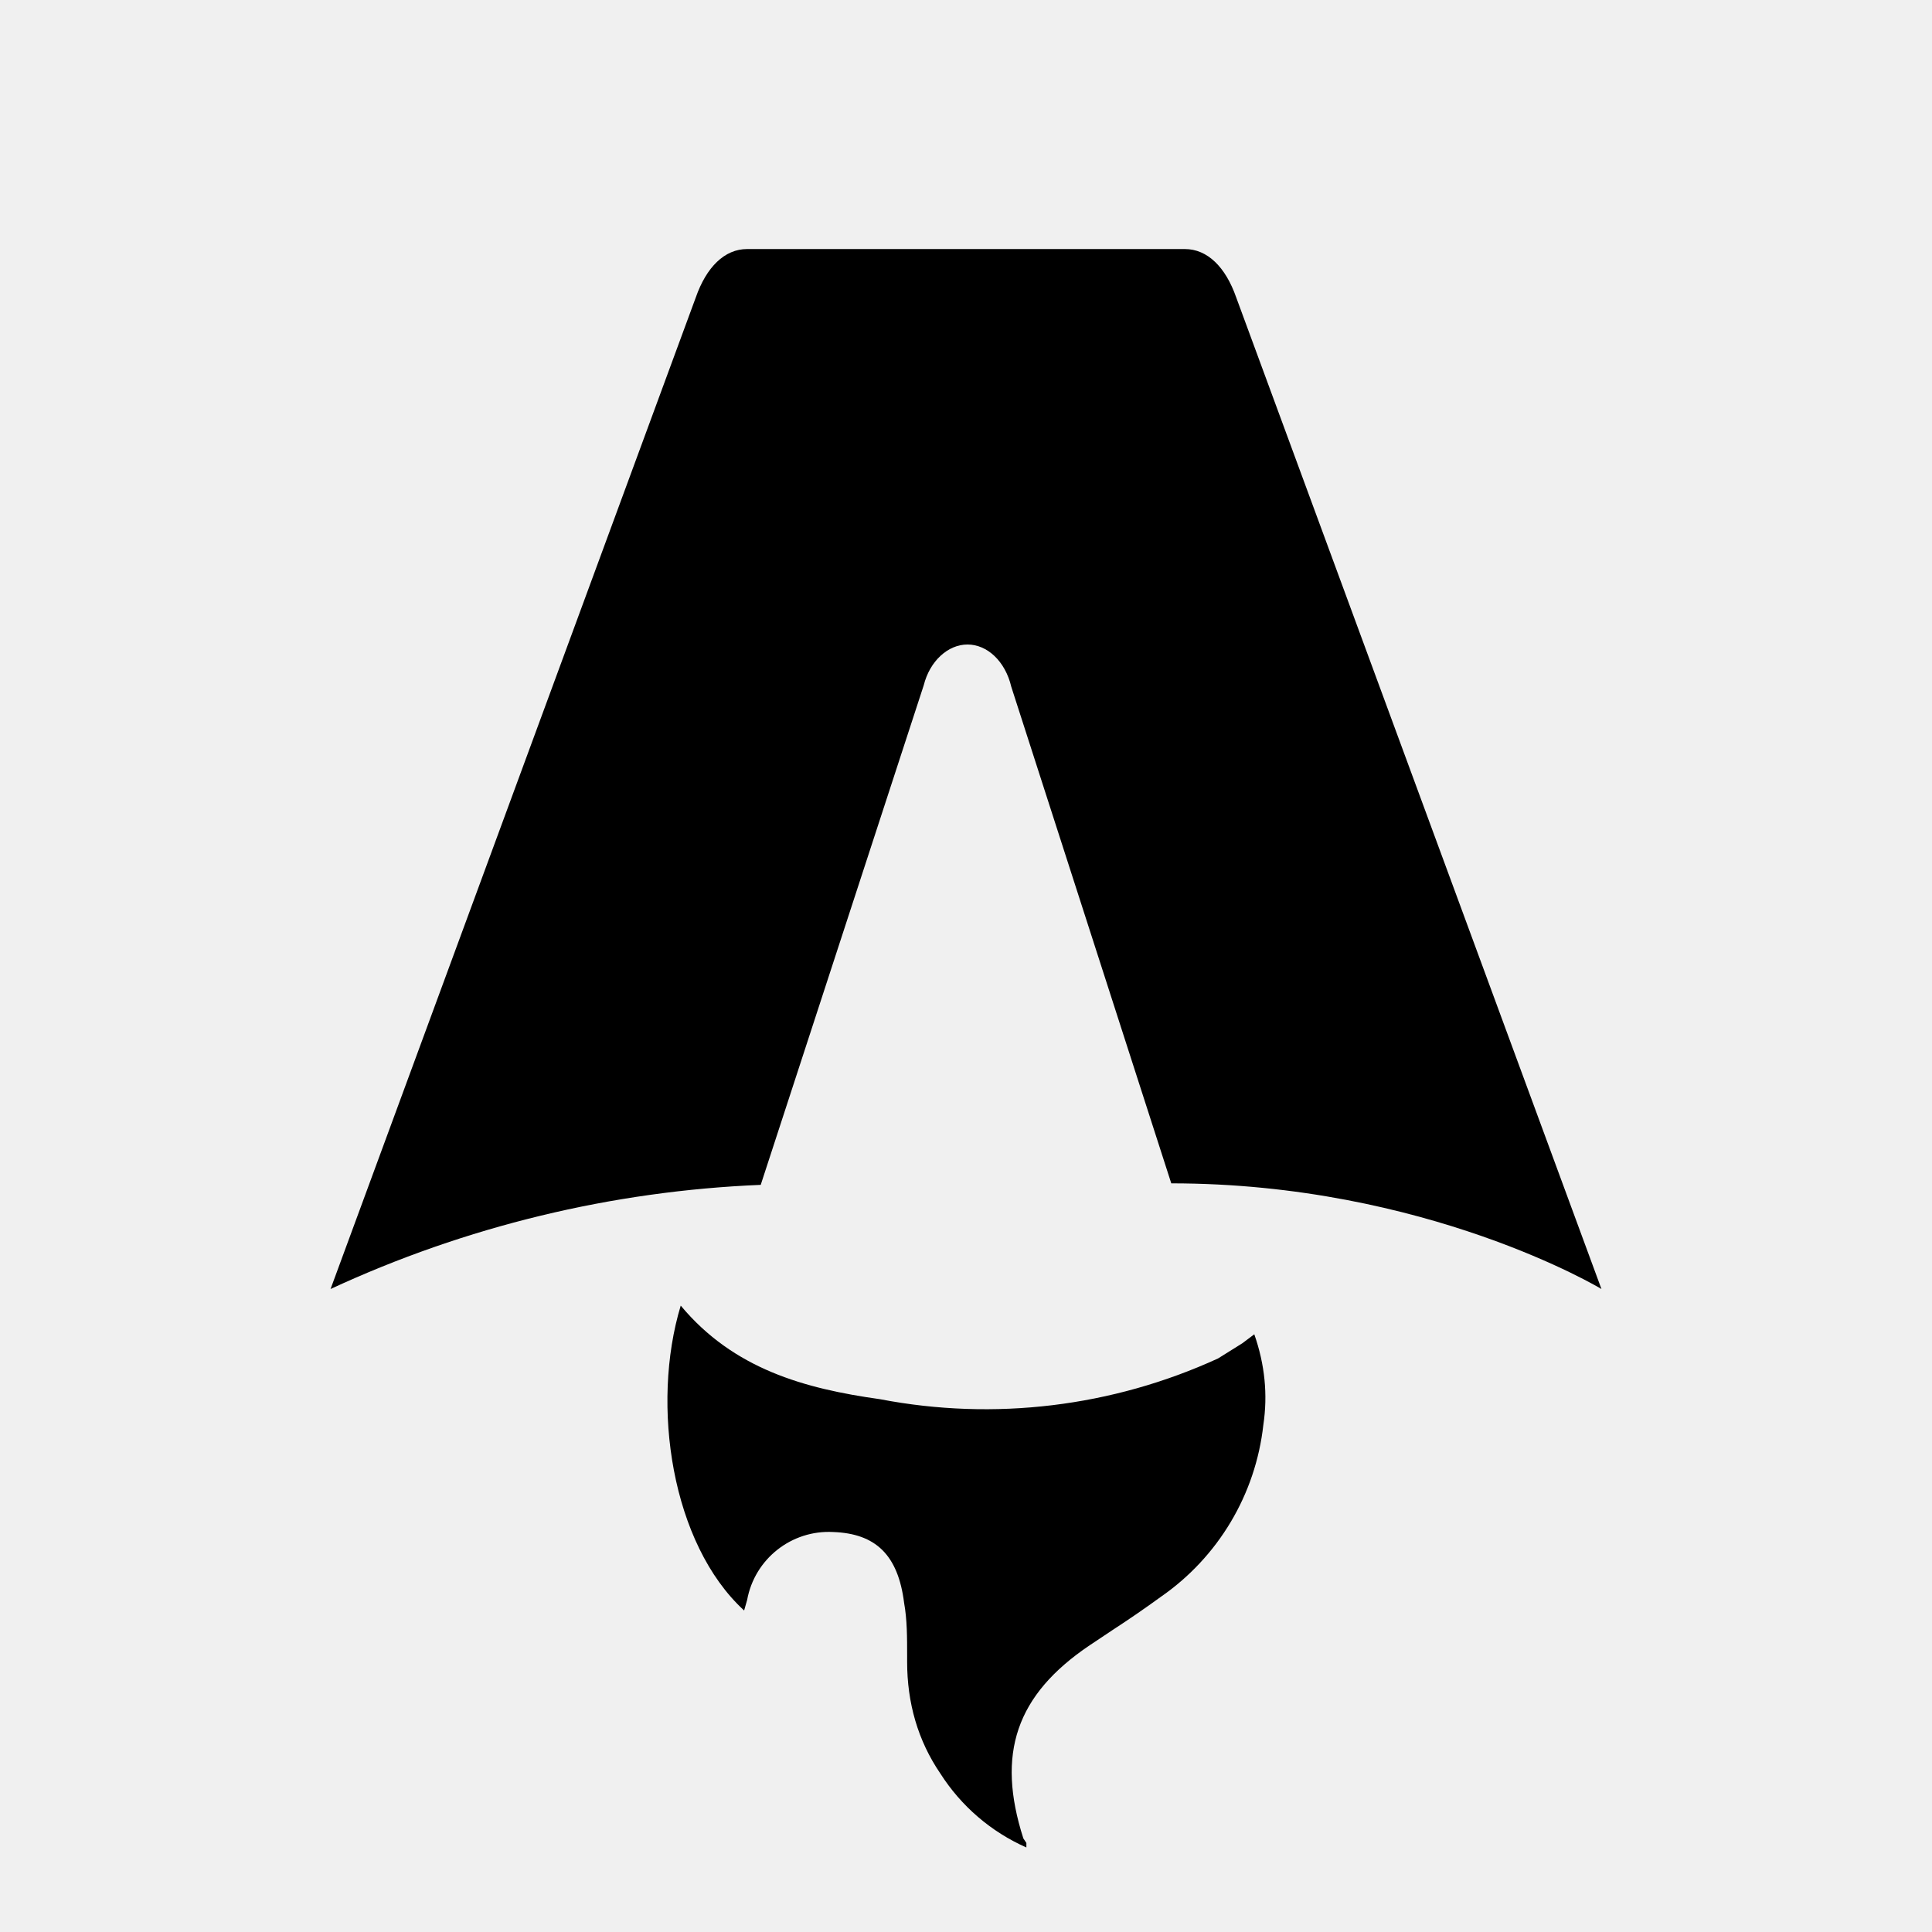
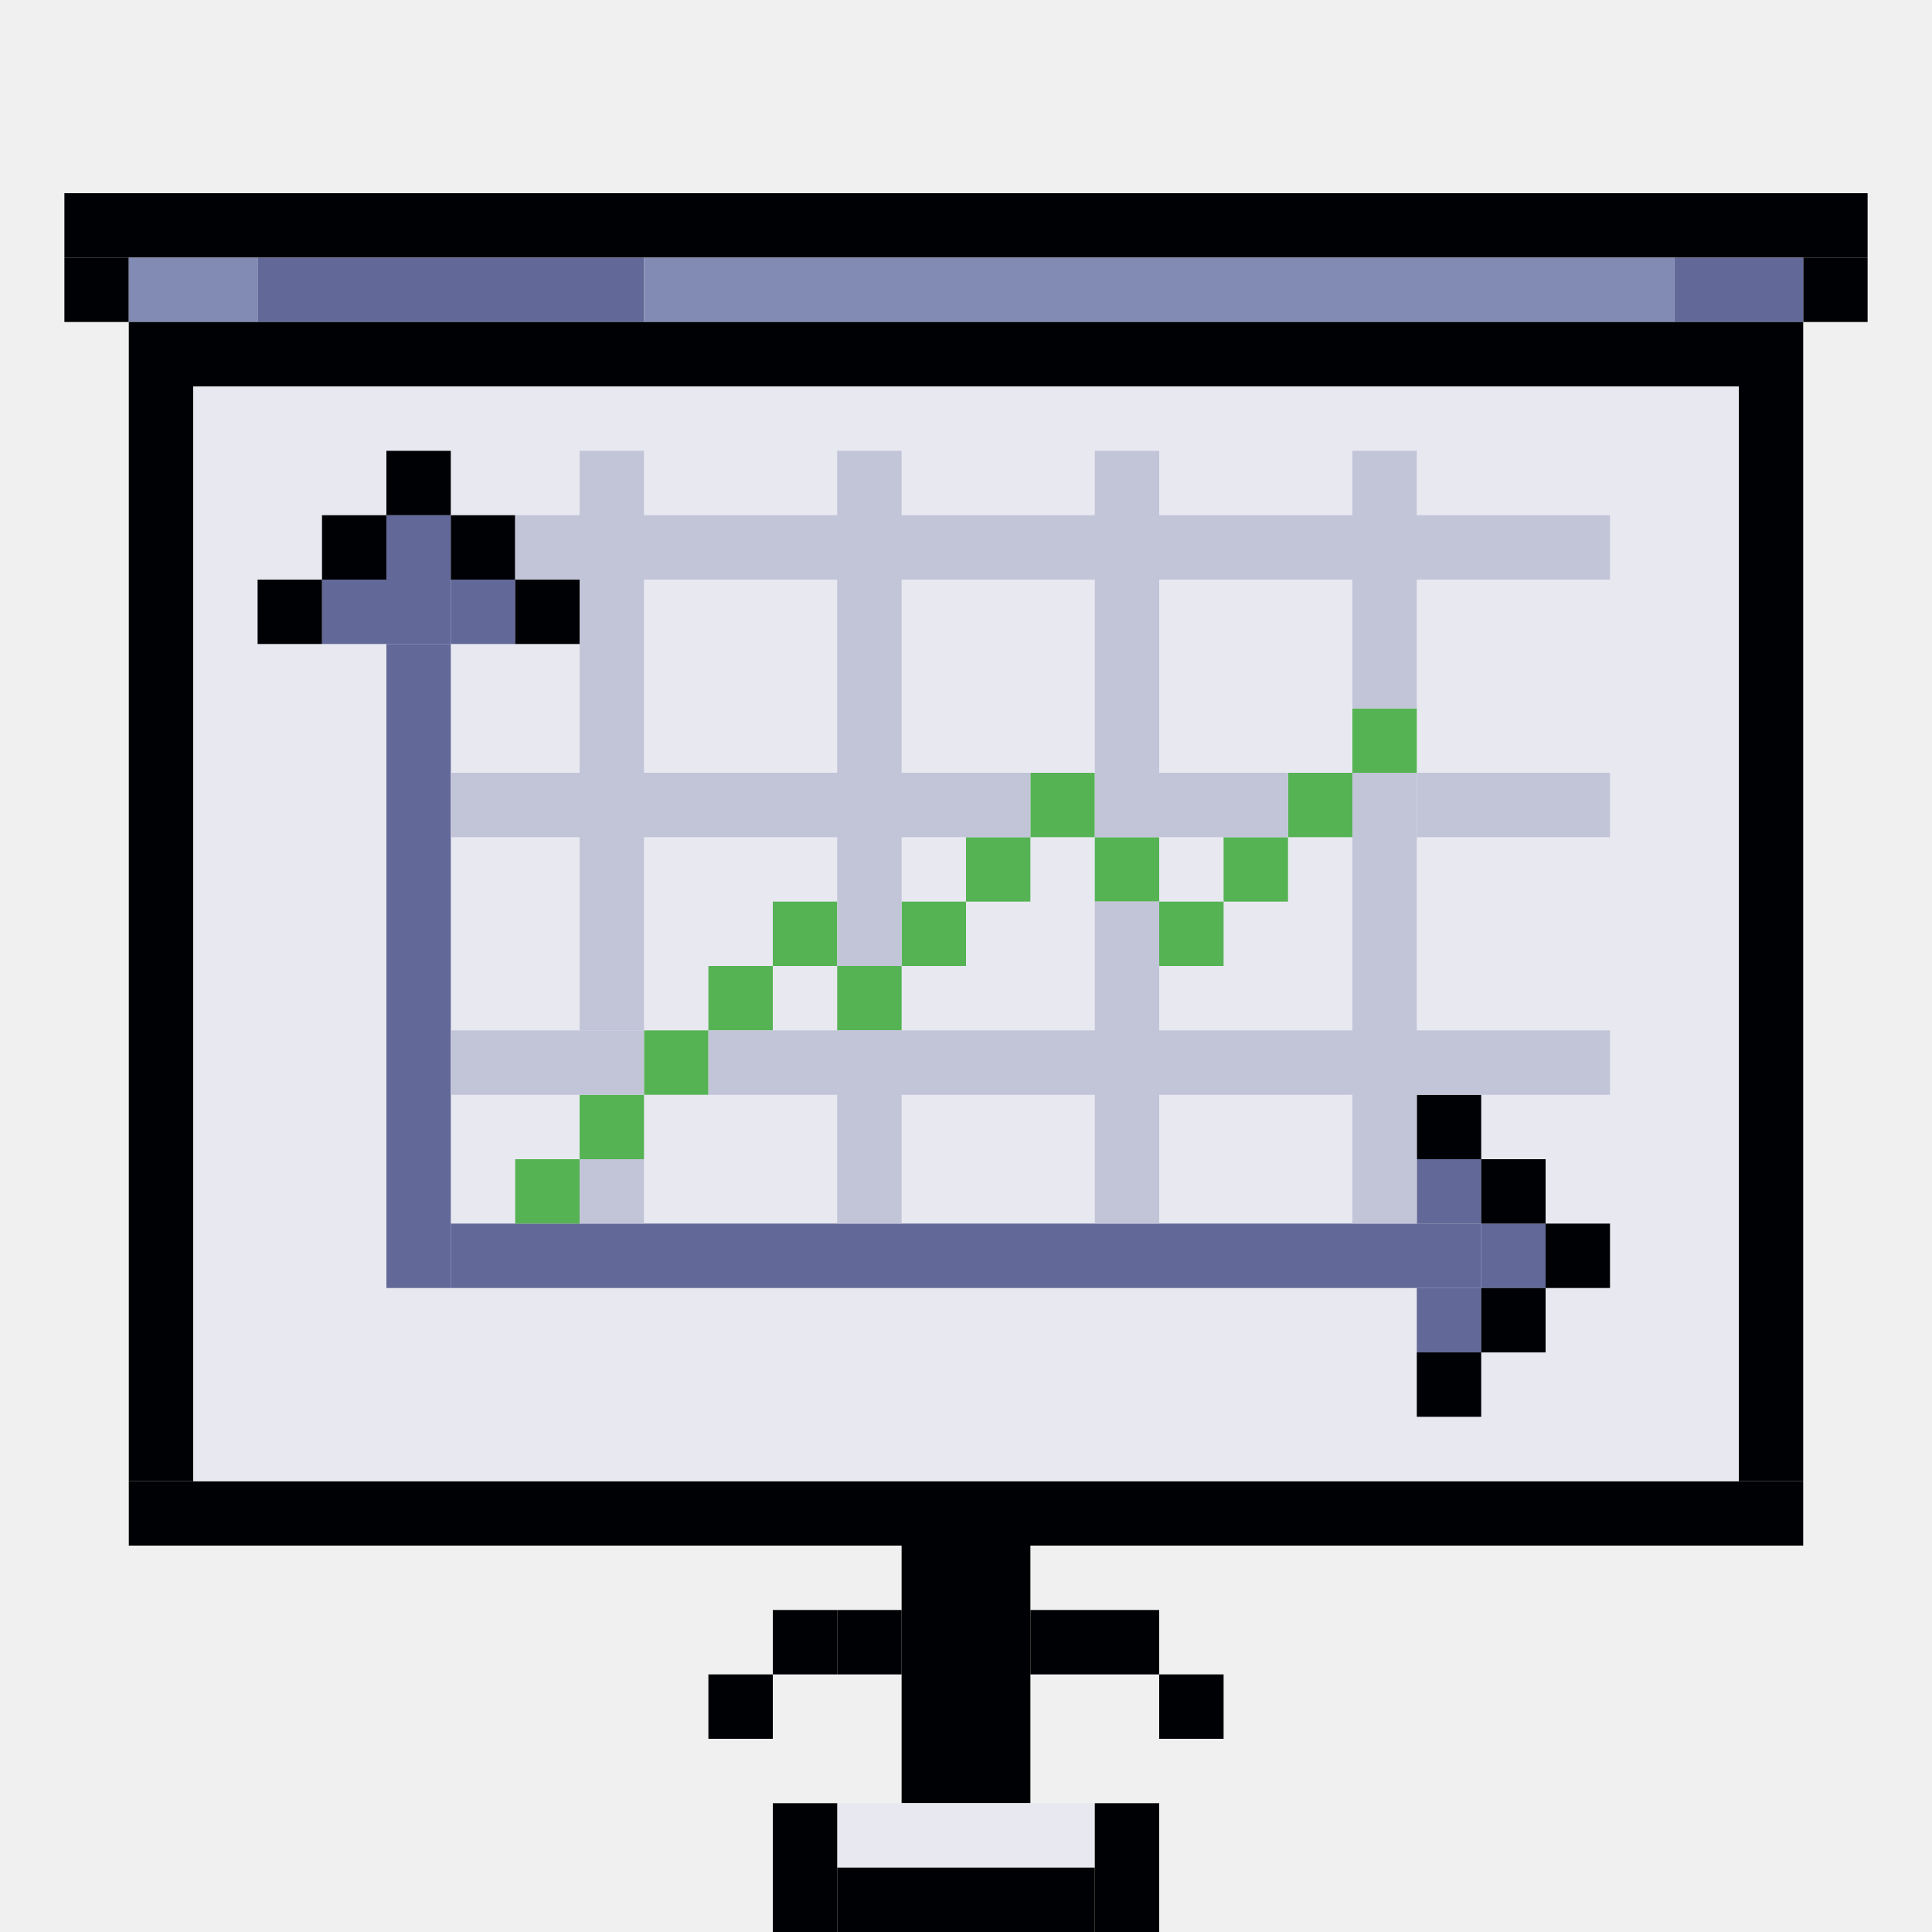
- <svg xmlns="http://www.w3.org/2000/svg" fill="none" viewBox="0 0 128 128">
-   <path d="M50.4 78.5a75.1 75.1 0 0 0-28.5 6.9l24.2-65.7c.7-2 1.9-3.2 3.4-3.2h29c1.5 0 2.7 1.2 3.4 3.2l24.2 65.7s-11.6-7-28.5-7L67 45.5c-.4-1.7-1.6-2.8-2.9-2.8-1.3 0-2.5 1.1-2.9 2.7L50.4 78.5Zm-1.1 28.2Zm-4.2-20.2c-2 6.6-.6 15.8 4.2 20.2a17.5 17.5 0 0 1 .2-.7 5.5 5.5 0 0 1 5.7-4.5c2.8.1 4.3 1.5 4.7 4.7.2 1.1.2 2.3.2 3.5v.4c0 2.7.7 5.2 2.2 7.4a13 13 0 0 0 5.7 4.9v-.3l-.2-.3c-1.8-5.6-.5-9.5 4.4-12.8l1.5-1a73 73 0 0 0 3.2-2.2 16 16 0 0 0 6.8-11.4c.3-2 .1-4-.6-6l-.8.6-1.6 1a37 37 0 0 1-22.4 2.7c-5-.7-9.7-2-13.2-6.2Z" />
-   <style>
-         path { fill: #000; }
-         @media (prefers-color-scheme: dark) {
-             path { fill: #FFF; }
-         }
-     </style>
+ <svg xmlns="http://www.w3.org/2000/svg" width="300" height="300" viewBox="0 0 300 300" fill="none">
+   <rect width="300" height="300" />
+   <rect x="10" y="40" width="10" height="10" fill="#000104" />
+   <rect x="280" y="40" width="10" height="10" fill="#000104" />
+   <rect x="10" y="30" width="280" height="10" fill="#000104" />
+   <rect x="40" y="40" width="60" height="10" fill="#626898" />
+   <rect x="20" y="40" width="20" height="10" fill="#818BB3" />
+   <rect x="100" y="40" width="160" height="10" fill="#818BB3" />
+   <rect x="260" y="40" width="20" height="10" fill="#626898" />
+   <rect x="20" y="50" width="260" height="10" fill="#000104" />
+   <rect x="20" y="230" width="260" height="10" fill="#000104" />
+   <rect x="20" y="60" width="10" height="170" fill="#000104" />
+   <rect x="270" y="60" width="10" height="170" fill="#000104" />
+   <rect x="140" y="240" width="10" height="40" fill="#000104" />
+   <rect x="150" y="240" width="10" height="40" fill="#000104" />
+   <rect x="130" y="280" width="40" height="10" fill="#E8E8F1" />
+   <rect x="120" y="280" width="10" height="20" fill="#000104" />
+   <rect x="170" y="280" width="10" height="20" fill="#000104" />
+   <rect x="130" y="290" width="40" height="10" fill="#000104" />
+   <rect x="30" y="60" width="240" height="170" fill="#E8E8F1" />
+   <rect x="230" y="190" width="10" height="10" fill="#626898" />
+   <rect x="60" y="90" width="10" height="10" fill="#626898" />
+   <rect x="70" y="190" width="160" height="10" fill="#626898" />
+   <rect x="70" y="90" width="10" height="10" fill="#626898" />
+   <rect x="220" y="180" width="10" height="10" fill="#626898" />
+   <rect x="220" y="200" width="10" height="10" fill="#626898" />
+   <rect x="50" y="90" width="10" height="10" fill="#626898" />
+   <rect x="60" y="80" width="10" height="10" fill="#626898" />
+   <rect x="60" y="100" width="10" height="100" fill="#626898" />
+   <rect x="60" y="70" width="10" height="10" fill="#000104" />
+   <rect x="50" y="80" width="10" height="10" fill="#000104" />
+   <rect x="70" y="80" width="10" height="10" fill="#000104" />
+   <rect x="80" y="90" width="10" height="10" fill="#000104" />
+   <rect x="40" y="90" width="10" height="10" fill="#000104" />
+   <rect x="220" y="170" width="10" height="10" fill="#000104" />
+   <rect x="230" y="180" width="10" height="10" fill="#000104" />
+   <rect x="240" y="190" width="10" height="10" fill="#000104" />
+   <rect x="230" y="200" width="10" height="10" fill="#000104" />
+   <rect x="220" y="210" width="10" height="10" fill="#000104" />
+   <rect x="80" y="180" width="10" height="10" fill="#56B354" />
+   <rect x="90" y="170" width="10" height="10" fill="#56B354" />
+   <rect x="100" y="160" width="10" height="10" fill="#56B354" />
+   <rect x="110" y="150" width="10" height="10" fill="#56B354" />
+   <rect x="120" y="140" width="10" height="10" fill="#56B354" />
+   <rect x="130" y="150" width="10" height="10" fill="#56B354" />
+   <rect x="140" y="140" width="10" height="10" fill="#56B354" />
+   <rect x="150" y="130" width="10" height="10" fill="#56B354" />
+   <rect x="160" y="120" width="10" height="10" fill="#56B354" />
+   <rect x="170" y="130" width="10" height="10" fill="#56B354" />
+   <rect x="180" y="140" width="10" height="10" fill="#56B354" />
+   <rect x="190" y="130" width="10" height="10" fill="#56B354" />
+   <rect x="200" y="120" width="10" height="10" fill="#56B354" />
+   <rect x="210" y="110" width="10" height="10" fill="#56B354" />
+   <rect x="210" y="120" width="10" height="70" fill="#C2C5D8" />
+   <rect x="170" y="140" width="10" height="50" fill="#C2C5D8" />
+   <rect x="130" y="160" width="10" height="30" fill="#C2C5D8" />
+   <rect x="130" y="70" width="10" height="80" fill="#C2C5D8" />
+   <rect x="90" y="70" width="10" height="90" fill="#C2C5D8" />
+   <rect x="170" y="70" width="10" height="60" fill="#C2C5D8" />
+   <rect x="210" y="70" width="10" height="40" fill="#C2C5D8" />
+   <rect x="110" y="160" width="140" height="10" fill="#C2C5D8" />
+   <rect x="80" y="80" width="170" height="10" fill="#C2C5D8" />
+   <rect x="220" y="120" width="30" height="10" fill="#C2C5D8" />
+   <rect x="180" y="120" width="20" height="10" fill="#C2C5D8" />
+   <rect x="70" y="120" width="90" height="10" fill="#C2C5D8" />
+   <rect x="70" y="160" width="30" height="10" fill="#C2C5D8" />
+   <rect x="90" y="180" width="10" height="10" fill="#C2C5D8" />
+   <rect x="130" y="250" width="10" height="10" fill="#000104" />
+   <rect x="160" y="250" width="20" height="10" fill="#000104" />
+   <rect x="120" y="250" width="10" height="10" fill="#000104" />
+   <rect x="110" y="260" width="10" height="10" fill="#000104" />
+   <rect x="180" y="260" width="10" height="10" fill="#000104" />
</svg>
